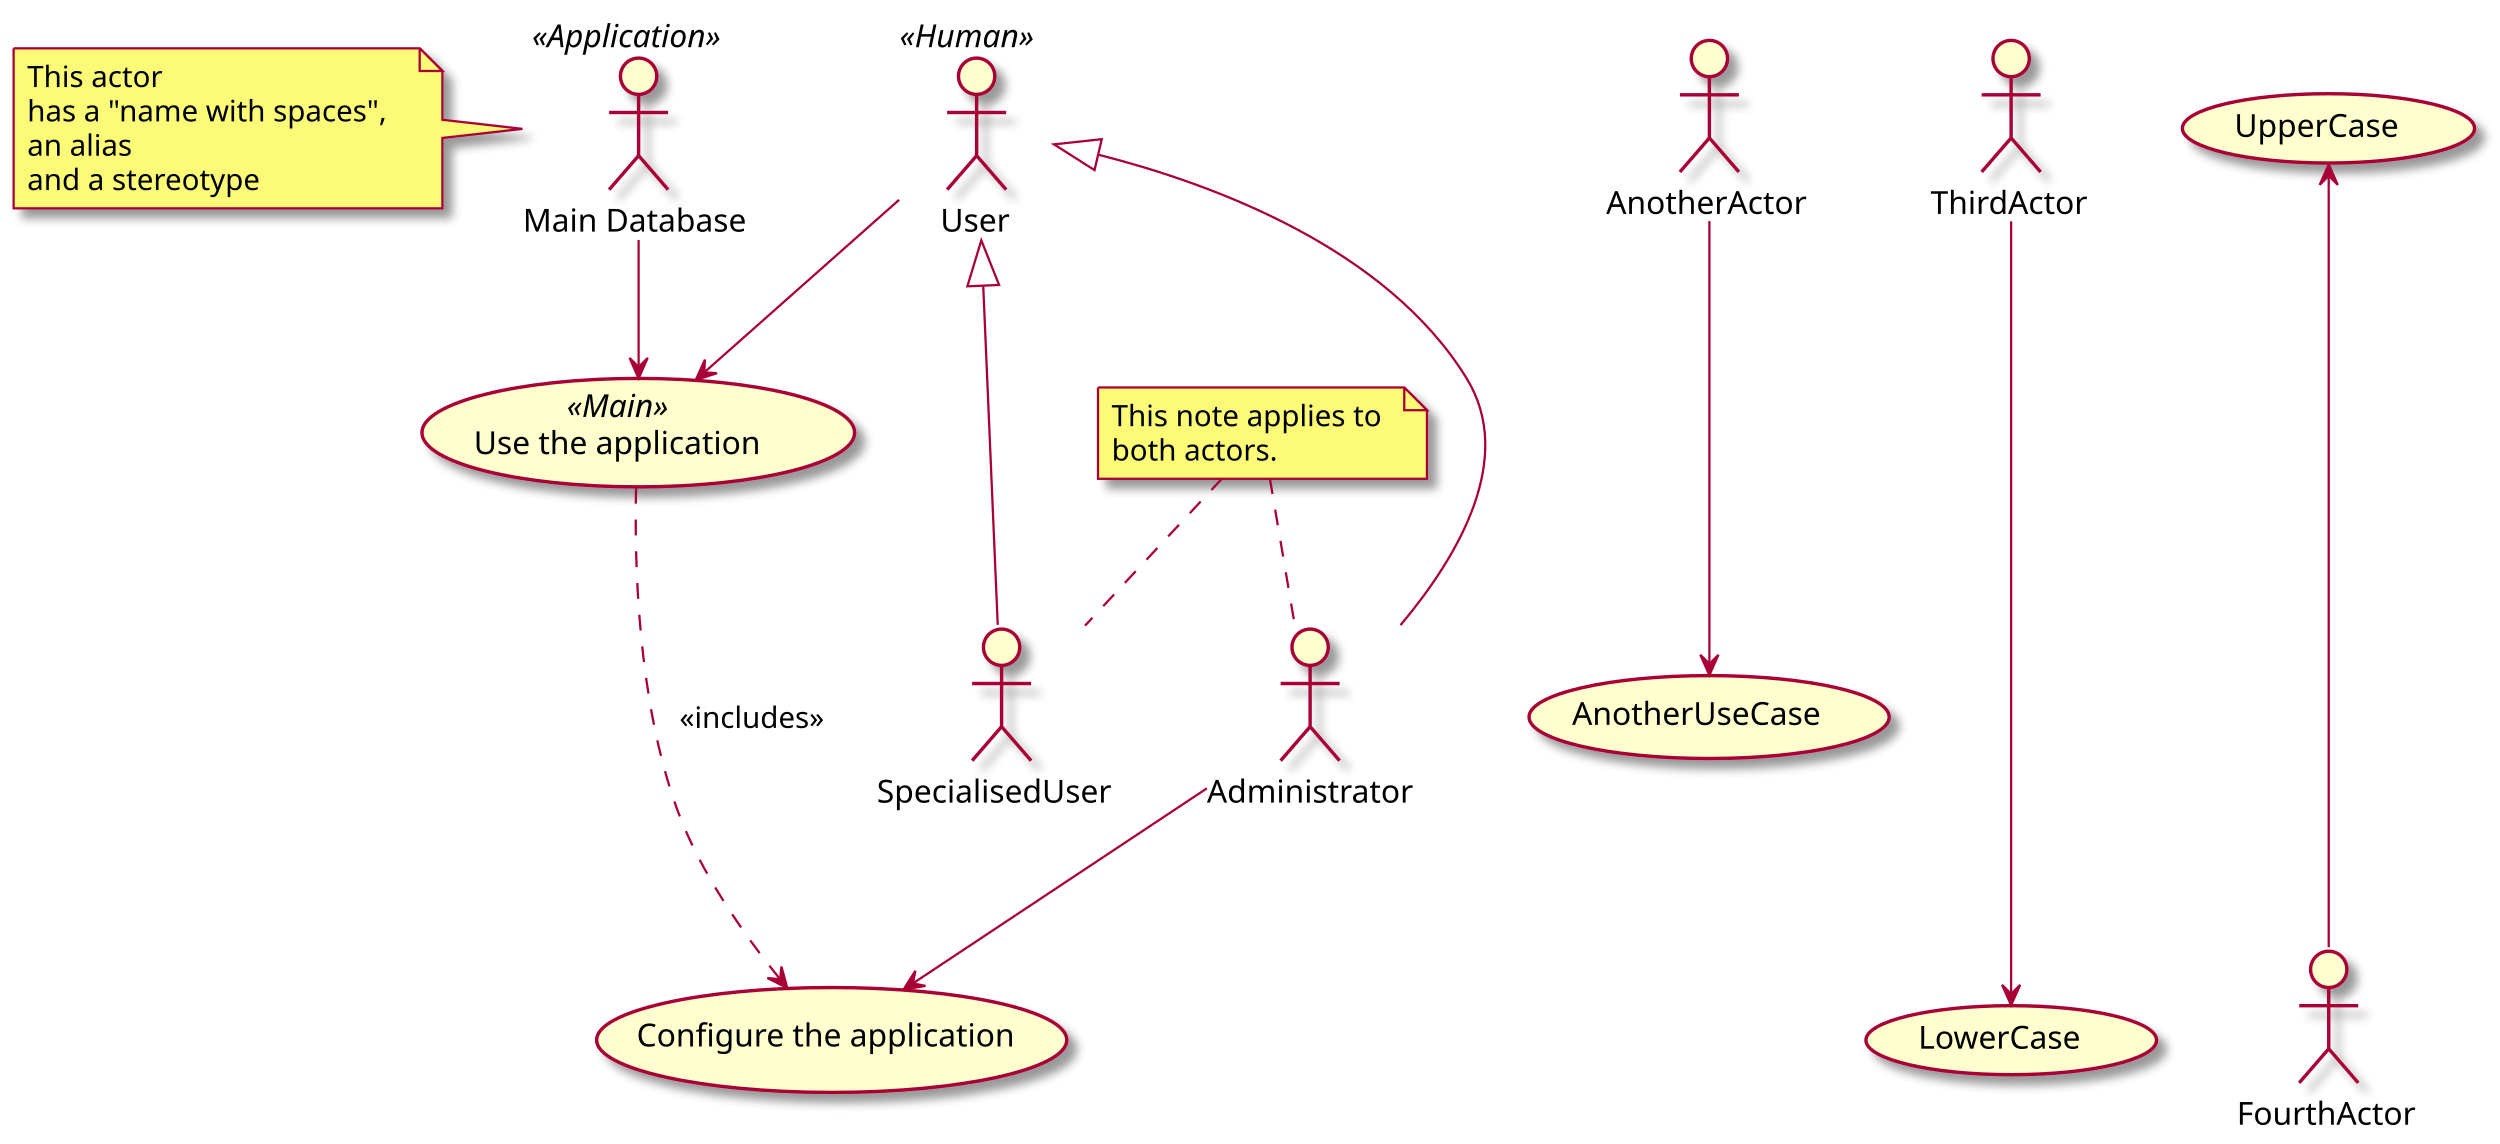
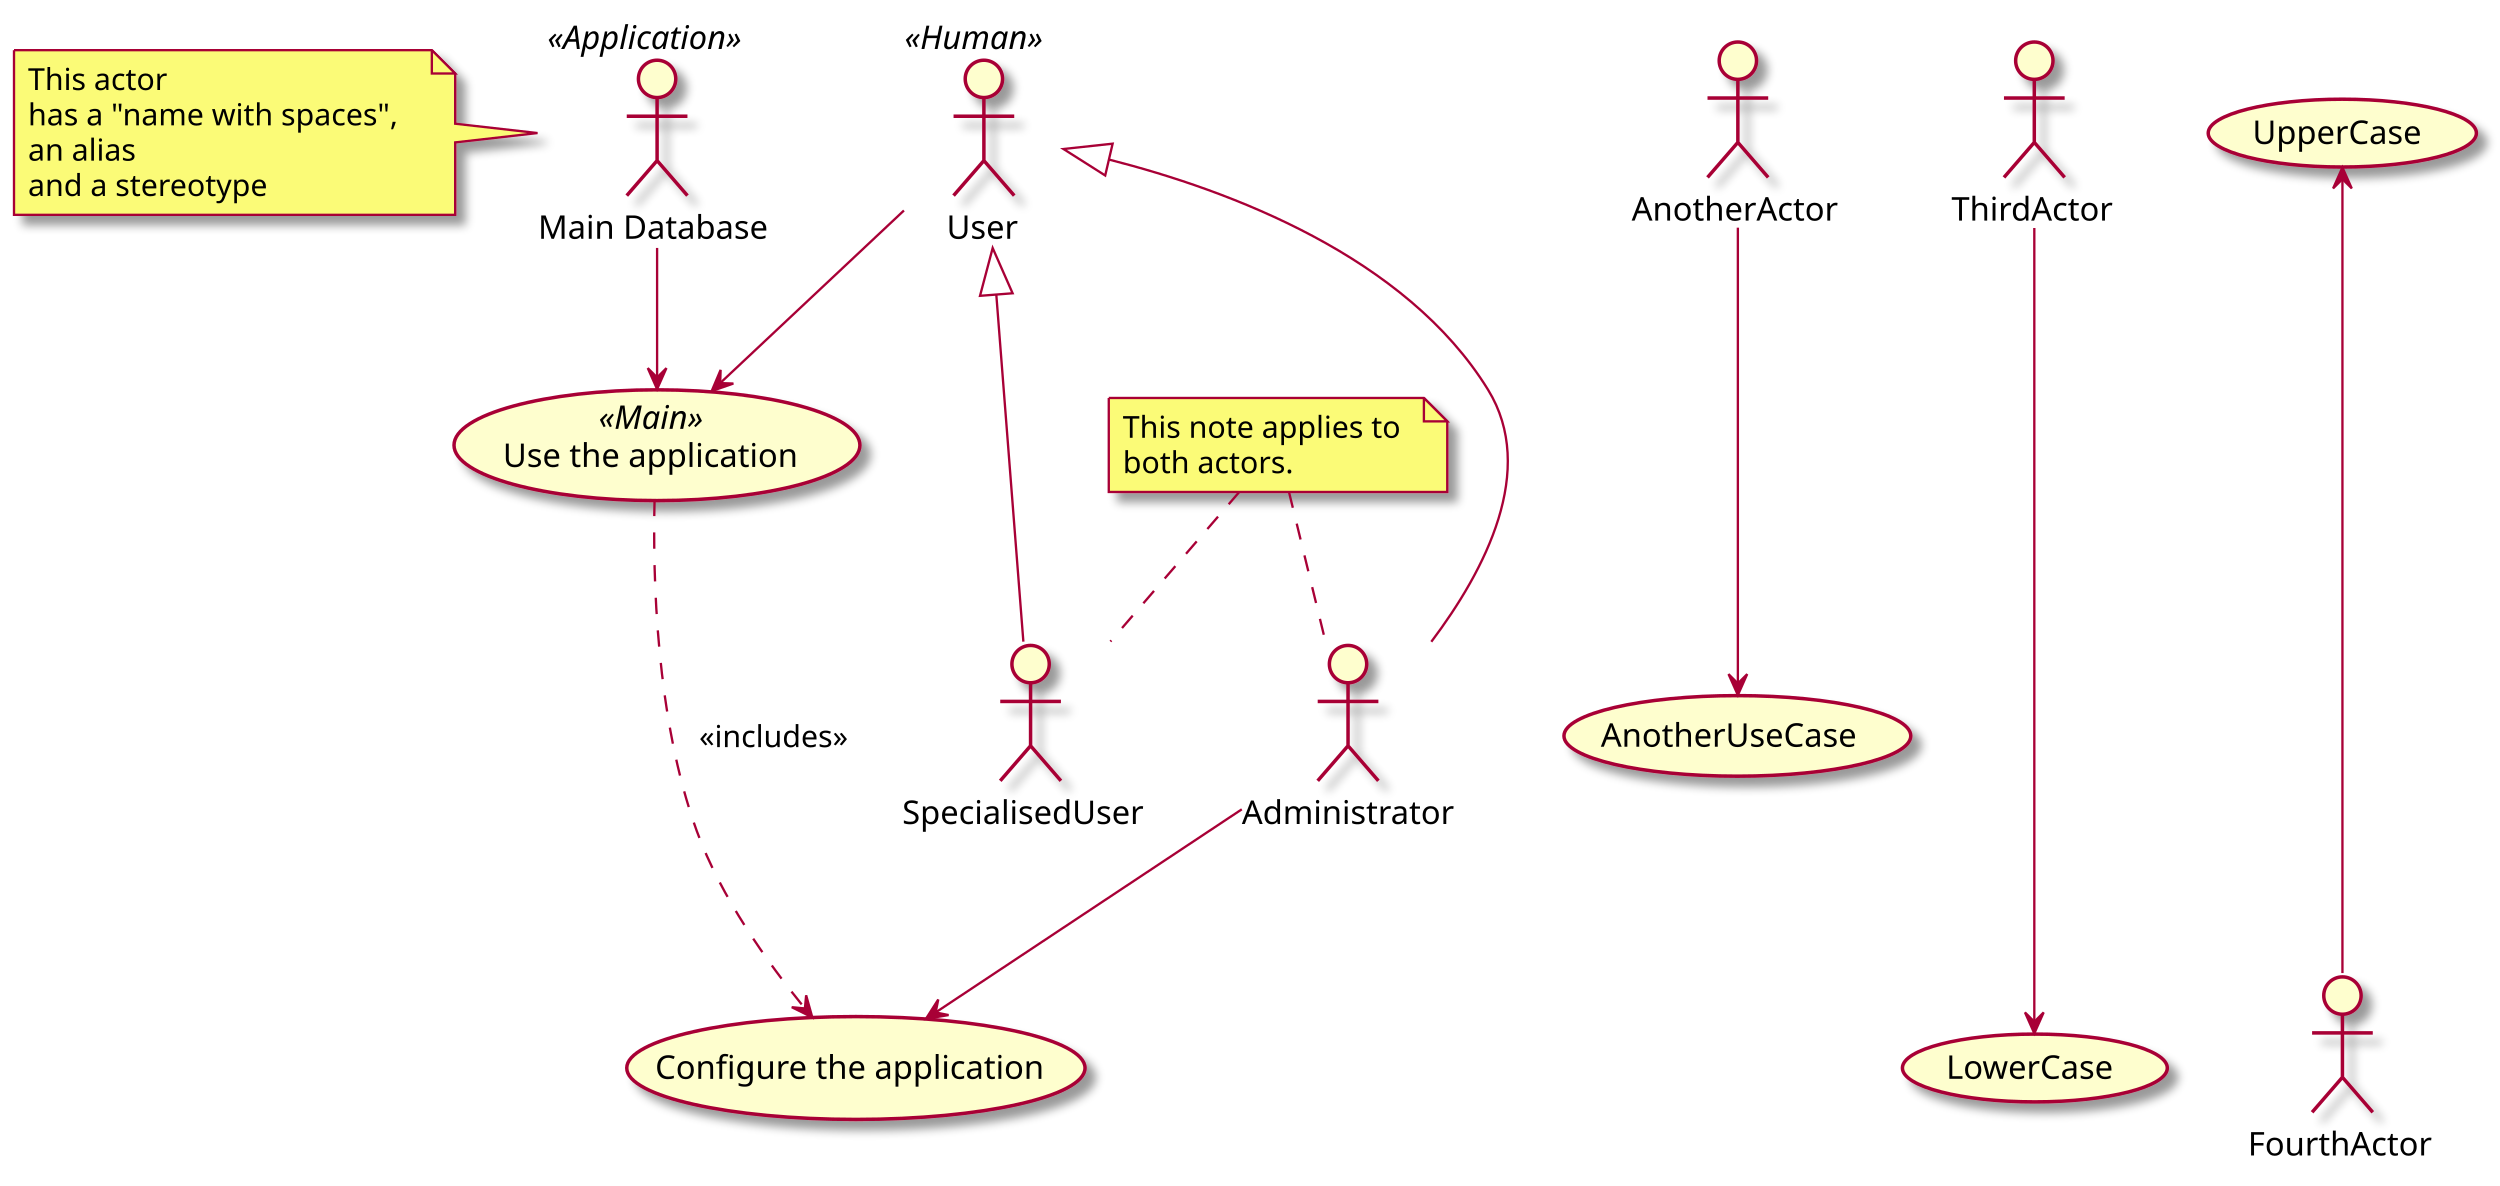
- <svg xmlns="http://www.w3.org/2000/svg" contentScriptType="application/ecmascript" contentStyleType="text/css" height="504px" preserveAspectRatio="none" style="width:1102px;height:504px;" version="1.1" viewBox="0 0 1102 504" width="1102px" zoomAndPan="magnify">
+ <svg xmlns="http://www.w3.org/2000/svg" contentScriptType="application/ecmascript" contentStyleType="text/css" height="508px" preserveAspectRatio="none" style="width:1071px;height:508px;" version="1.1" viewBox="0 0 1071 508" width="1071px" zoomAndPan="magnify">
  <defs>
    <filter height="300%" id="foabf21l2so06" width="300%" x="-1" y="-1">
      <feGaussianBlur result="blurOut" stdDeviation="2.0" />
      <feColorMatrix in="blurOut" result="blurOut2" type="matrix" values="0 0 0 0 0 0 0 0 0 0 0 0 0 0 0 0 0 0 .4 0" />
      <feOffset dx="4.0" dy="4.0" in="blurOut2" result="blurOut3" />
      <feBlend in="SourceGraphic" in2="blurOut3" mode="normal" />
    </filter>
  </defs>
  <g>
-     <ellipse cx="281.5" cy="33.599" fill="#FEFECE" filter="url(#foabf21l2so06)" rx="8" ry="8" style="stroke:#A80036;stroke-width:1.5;" />
-     <path d="M281.5,41.599 L281.5,68.599 M268.5,49.599 L294.5,49.599 M281.5,68.599 L268.5,83.599 M281.5,68.599 L294.5,83.599 " fill="none" filter="url(#foabf21l2so06)" style="stroke:#A80036;stroke-width:1.5;" />
-     <text fill="#000000" font-family="sans-serif" font-size="14" lengthAdjust="spacingAndGlyphs" textLength="102" x="230.5" y="102.094">Main Database</text>
-     <text fill="#000000" font-family="sans-serif" font-size="14" font-style="italic" lengthAdjust="spacingAndGlyphs" textLength="94" x="234.5" y="20.797">«Application»</text>
-     <path d="M6,21.302 L6,91.833 A0,0 0 0 0 6,91.833 L195,91.833 A0,0 0 0 0 195,91.833 L195,60.802 L230.28,56.802 L195,52.802 L195,31.302 L185,21.302 L6,21.302 A0,0 0 0 0 6,21.302 " fill="#FBFB77" filter="url(#foabf21l2so06)" style="stroke:#A80036;stroke-width:1.0;" />
-     <path d="M185,21.302 L185,31.302 L195,31.302 L185,21.302 " fill="#FBFB77" style="stroke:#A80036;stroke-width:1.0;" />
-     <text fill="#000000" font-family="sans-serif" font-size="13" lengthAdjust="spacingAndGlyphs" textLength="62" x="12" y="38.369">This actor</text>
-     <text fill="#000000" font-family="sans-serif" font-size="13" lengthAdjust="spacingAndGlyphs" textLength="168" x="12" y="53.502">has a "name with spaces",</text>
-     <text fill="#000000" font-family="sans-serif" font-size="13" lengthAdjust="spacingAndGlyphs" textLength="49" x="12" y="68.634">an alias</text>
-     <text fill="#000000" font-family="sans-serif" font-size="13" lengthAdjust="spacingAndGlyphs" textLength="109" x="12" y="83.767">and a stereotype</text>
-     <ellipse cx="430.5" cy="33.599" fill="#FEFECE" filter="url(#foabf21l2so06)" rx="8" ry="8" style="stroke:#A80036;stroke-width:1.5;" />
-     <path d="M430.5,41.599 L430.5,68.599 M417.5,49.599 L443.5,49.599 M430.5,68.599 L417.5,83.599 M430.5,68.599 L443.5,83.599 " fill="none" filter="url(#foabf21l2so06)" style="stroke:#A80036;stroke-width:1.5;" />
-     <text fill="#000000" font-family="sans-serif" font-size="14" lengthAdjust="spacingAndGlyphs" textLength="32" x="414.5" y="102.094">User</text>
-     <text fill="#000000" font-family="sans-serif" font-size="14" font-style="italic" lengthAdjust="spacingAndGlyphs" textLength="68" x="396.5" y="20.797">«Human»</text>
-     <ellipse cx="441.5" cy="285.302" fill="#FEFECE" filter="url(#foabf21l2so06)" rx="8" ry="8" style="stroke:#A80036;stroke-width:1.5;" />
-     <path d="M441.5,293.302 L441.5,320.302 M428.5,301.302 L454.5,301.302 M441.5,320.302 L428.5,335.302 M441.5,320.302 L454.5,335.302 " fill="none" filter="url(#foabf21l2so06)" style="stroke:#A80036;stroke-width:1.5;" />
-     <text fill="#000000" font-family="sans-serif" font-size="14" lengthAdjust="spacingAndGlyphs" textLength="110" x="386.5" y="353.797">SpecialisedUser</text>
-     <ellipse cx="577.5" cy="285.302" fill="#FEFECE" filter="url(#foabf21l2so06)" rx="8" ry="8" style="stroke:#A80036;stroke-width:1.5;" />
-     <path d="M577.5,293.302 L577.5,320.302 M564.5,301.302 L590.5,301.302 M577.5,320.302 L564.5,335.302 M577.5,320.302 L590.5,335.302 " fill="none" filter="url(#foabf21l2so06)" style="stroke:#A80036;stroke-width:1.5;" />
-     <text fill="#000000" font-family="sans-serif" font-size="14" lengthAdjust="spacingAndGlyphs" textLength="91" x="532" y="353.797">Administrator</text>
-     <ellipse cx="281.361" cy="190.707" fill="#FEFECE" filter="url(#foabf21l2so06)" rx="95.361" ry="23.906" style="stroke:#A80036;stroke-width:1.5;" />
-     <text fill="#000000" font-family="sans-serif" font-size="14" font-style="italic" lengthAdjust="spacingAndGlyphs" textLength="50" x="249.833" y="183.854">«Main»</text>
-     <text fill="#000000" font-family="sans-serif" font-size="14" lengthAdjust="spacingAndGlyphs" textLength="132" x="208.833" y="200.151">Use the application</text>
-     <ellipse cx="366.618" cy="458.425" fill="#FEFECE" filter="url(#foabf21l2so06)" rx="103.618" ry="23.123" style="stroke:#A80036;stroke-width:1.5;" />
-     <text fill="#000000" font-family="sans-serif" font-size="14" lengthAdjust="spacingAndGlyphs" textLength="172" x="280.618" y="461.272">Configure the application</text>
-     <path d="M484,170.802 L484,211.067 L629,211.067 L629,180.802 L619,170.802 L484,170.802 " fill="#FBFB77" filter="url(#foabf21l2so06)" style="stroke:#A80036;stroke-width:1.0;" />
-     <path d="M619,170.802 L619,180.802 L629,180.802 L619,170.802 " fill="#FBFB77" style="stroke:#A80036;stroke-width:1.0;" />
-     <text fill="#000000" font-family="sans-serif" font-size="13" lengthAdjust="spacingAndGlyphs" textLength="124" x="490" y="187.869">This note applies to</text>
-     <text fill="#000000" font-family="sans-serif" font-size="13" lengthAdjust="spacingAndGlyphs" textLength="77" x="490" y="203.001">both actors.</text>
-     <ellipse cx="753.5" cy="25.802" fill="#FEFECE" filter="url(#foabf21l2so06)" rx="8" ry="8" style="stroke:#A80036;stroke-width:1.5;" />
-     <path d="M753.5,33.802 L753.5,60.802 M740.5,41.802 L766.5,41.802 M753.5,60.802 L740.5,75.802 M753.5,60.802 L766.5,75.802 " fill="none" filter="url(#foabf21l2so06)" style="stroke:#A80036;stroke-width:1.5;" />
-     <text fill="#000000" font-family="sans-serif" font-size="14" lengthAdjust="spacingAndGlyphs" textLength="91" x="708" y="94.297">AnotherActor</text>
-     <ellipse cx="753.374" cy="316.077" fill="#FEFECE" filter="url(#foabf21l2so06)" rx="79.374" ry="18.275" style="stroke:#A80036;stroke-width:1.5;" />
-     <text fill="#000000" font-family="sans-serif" font-size="14" lengthAdjust="spacingAndGlyphs" textLength="117" x="692.968" y="319.527">AnotherUseCase</text>
-     <ellipse cx="886.5" cy="25.802" fill="#FEFECE" filter="url(#foabf21l2so06)" rx="8" ry="8" style="stroke:#A80036;stroke-width:1.5;" />
-     <path d="M886.5,33.802 L886.5,60.802 M873.5,41.802 L899.5,41.802 M886.5,60.802 L873.5,75.802 M886.5,60.802 L899.5,75.802 " fill="none" filter="url(#foabf21l2so06)" style="stroke:#A80036;stroke-width:1.5;" />
-     <text fill="#000000" font-family="sans-serif" font-size="14" lengthAdjust="spacingAndGlyphs" textLength="71" x="851" y="94.297">ThirdActor</text>
-     <ellipse cx="886.559" cy="458.514" fill="#FEFECE" filter="url(#foabf21l2so06)" rx="64.059" ry="15.212" style="stroke:#A80036;stroke-width:1.5;" />
-     <text fill="#000000" font-family="sans-serif" font-size="14" lengthAdjust="spacingAndGlyphs" textLength="76" x="845.559" y="462.261">LowerCase</text>
-     <ellipse cx="1026.396" cy="56.581" fill="#FEFECE" filter="url(#foabf21l2so06)" rx="64.396" ry="15.279" style="stroke:#A80036;stroke-width:1.5;" />
-     <text fill="#000000" font-family="sans-serif" font-size="14" lengthAdjust="spacingAndGlyphs" textLength="77" x="984.896" y="60.329">UpperCase</text>
-     <ellipse cx="1026.5" cy="427.302" fill="#FEFECE" filter="url(#foabf21l2so06)" rx="8" ry="8" style="stroke:#A80036;stroke-width:1.5;" />
-     <path d="M1026.5,435.302 L1026.5,462.302 M1013.5,443.302 L1039.5,443.302 M1026.5,462.302 L1013.5,477.302 M1026.5,462.302 L1039.5,477.302 " fill="none" filter="url(#foabf21l2so06)" style="stroke:#A80036;stroke-width:1.5;" />
-     <text fill="#000000" font-family="sans-serif" font-size="14" lengthAdjust="spacingAndGlyphs" textLength="81" x="986" y="495.797">FourthActor</text>
-     <path d="M433.41,126.022 C435.45,173.662 438.1,235.622 439.8,275.432 " fill="none" id="User-backto-SpecialisedUser" style="stroke:#A80036;stroke-width:1.0;" />
-     <polygon fill="none" points="426.42,126.212,432.56,105.932,440.4,125.612,426.42,126.212" style="stroke:#A80036;stroke-width:1.0;" />
-     <path d="M484.1,68.172 C535.82,81.342 611.3,109.612 646.5,166.802 C668.11,201.902 643.1,244.882 617.35,275.552 " fill="none" id="User-backto-Administrator" style="stroke:#A80036;stroke-width:1.0;" />
-     <polygon fill="none" points="482.47,74.982,464.58,63.632,485.65,61.352,482.47,74.982" style="stroke:#A80036;stroke-width:1.0;" />
-     <path d="M280.39,215.002 C279.61,247.672 280.98,308.632 298.5,356.802 C308.61,384.592 328.08,412.132 343.6,431.332 " fill="none" id="Use-to-Config" style="stroke:#A80036;stroke-width:1.0;stroke-dasharray:7.0,7.0;" />
-     <polygon fill="#A80036" points="347.05,435.542,344.441,426.045,343.882,431.674,338.252,431.114,347.05,435.542" style="stroke:#A80036;stroke-width:1.0;" />
-     <text fill="#000000" font-family="sans-serif" font-size="13" lengthAdjust="spacingAndGlyphs" textLength="68" x="299.5" y="320.869">«includes»</text>
-     <path d="M396.32,88.082 C370.38,111.062 335.12,142.302 310.54,164.072 " fill="none" id="User-to-Use" style="stroke:#A80036;stroke-width:1.0;" />
-     <polygon fill="#A80036" points="306.69,167.482,316.073,164.49,310.426,164.159,310.757,158.512,306.69,167.482" style="stroke:#A80036;stroke-width:1.0;" />
-     <path d="M281.5,105.832 C281.5,124.502 281.5,145.262 281.5,161.462 " fill="none" id="DB-to-Use" style="stroke:#A80036;stroke-width:1.0;" />
-     <polygon fill="#A80036" points="281.5,166.772,285.5,157.772,281.5,161.772,277.5,157.772,281.5,166.772" style="stroke:#A80036;stroke-width:1.0;" />
-     <path d="M531.98,347.512 C493.21,373.232 438.26,409.682 402.51,433.412 " fill="none" id="Administrator-to-Config" style="stroke:#A80036;stroke-width:1.0;" />
-     <polygon fill="#A80036" points="398.24,436.242,407.947,434.578,402.4,433.468,403.51,427.921,398.24,436.242" style="stroke:#A80036;stroke-width:1.0;" />
-     <path d="M559.74,210.832 C562.67,228.082 567.09,254.062 570.78,275.802 " fill="none" id="MyNote-Administrator" style="stroke:#A80036;stroke-width:1.0;stroke-dasharray:7.0,7.0;" />
-     <path d="M538.78,210.832 C522.72,228.082 498.52,254.062 478.28,275.802 " fill="none" id="MyNote-SpecialisedUser" style="stroke:#A80036;stroke-width:1.0;stroke-dasharray:7.0,7.0;" />
-     <path d="M753.5,97.472 C753.5,152.102 753.5,248.712 753.5,292.542 " fill="none" id="AnotherActor-to-AnotherUseCase" style="stroke:#A80036;stroke-width:1.0;" />
-     <polygon fill="#A80036" points="753.5,297.622,757.5,288.622,753.5,292.622,749.5,288.622,753.5,297.622" style="stroke:#A80036;stroke-width:1.0;" />
-     <path d="M886.5,97.572 C886.5,181.862 886.5,375.852 886.5,437.862 " fill="none" id="ThirdActor-to-LowerCase" style="stroke:#A80036;stroke-width:1.0;" />
-     <polygon fill="#A80036" points="886.5,443.112,890.5,434.112,886.5,438.112,882.5,434.112,886.5,443.112" style="stroke:#A80036;stroke-width:1.0;" />
-     <path d="M1026.5,77.802 C1026.5,140.422 1026.5,333.522 1026.5,417.552 " fill="none" id="UpperCase-backto-FourthActor" style="stroke:#A80036;stroke-width:1.0;" />
-     <polygon fill="#A80036" points="1026.5,72.492,1022.5,81.492,1026.5,77.492,1030.5,81.492,1026.5,72.492" style="stroke:#A80036;stroke-width:1.0;" />
+     <ellipse cx="281.5" cy="33.797" fill="#FEFECE" filter="url(#foabf21l2so06)" rx="8" ry="8" style="stroke: #A80036; stroke-width: 1.5;" />
+     <path d="M281.5,41.797 L281.5,68.797 M268.5,49.797 L294.5,49.797 M281.5,68.797 L268.5,83.797 M281.5,68.797 L294.5,83.797 " fill="none" filter="url(#foabf21l2so06)" style="stroke: #A80036; stroke-width: 1.5;" />
+     <text fill="#000000" font-family="sans-serif" font-size="14" lengthAdjust="spacingAndGlyphs" textLength="102" x="230.5" y="102.292">Main Database</text>
+     <text fill="#000000" font-family="sans-serif" font-size="14" font-style="italic" lengthAdjust="spacingAndGlyphs" textLength="94" x="234.5" y="20.995">«Application»</text>
+     <path d="M6,21.5 L6,92.031 A0,0 0 0 0 6,92.031 L195,92.031 A0,0 0 0 0 195,92.031 L195,61 L230.28,57 L195,53 L195,31.5 L185,21.5 L6,21.5 A0,0 0 0 0 6,21.5 " fill="#FBFB77" filter="url(#foabf21l2so06)" style="stroke: #A80036; stroke-width: 1.0;" />
+     <path d="M185,21.5 L185,31.5 L195,31.5 L185,21.5 " fill="#FBFB77" style="stroke: #A80036; stroke-width: 1.0;" />
+     <text fill="#000000" font-family="sans-serif" font-size="13" lengthAdjust="spacingAndGlyphs" textLength="62" x="12" y="38.567">This actor</text>
+     <text fill="#000000" font-family="sans-serif" font-size="13" lengthAdjust="spacingAndGlyphs" textLength="168" x="12" y="53.7">has a "name with spaces",</text>
+     <text fill="#000000" font-family="sans-serif" font-size="13" lengthAdjust="spacingAndGlyphs" textLength="49" x="12" y="68.832">an alias</text>
+     <text fill="#000000" font-family="sans-serif" font-size="13" lengthAdjust="spacingAndGlyphs" textLength="109" x="12" y="83.965">and a stereotype</text>
+     <ellipse cx="421.5" cy="33.797" fill="#FEFECE" filter="url(#foabf21l2so06)" rx="8" ry="8" style="stroke: #A80036; stroke-width: 1.5;" />
+     <path d="M421.5,41.797 L421.5,68.797 M408.5,49.797 L434.5,49.797 M421.5,68.797 L408.5,83.797 M421.5,68.797 L434.5,83.797 " fill="none" filter="url(#foabf21l2so06)" style="stroke: #A80036; stroke-width: 1.5;" />
+     <text fill="#000000" font-family="sans-serif" font-size="14" lengthAdjust="spacingAndGlyphs" textLength="32" x="405.5" y="102.292">User</text>
+     <text fill="#000000" font-family="sans-serif" font-size="14" font-style="italic" lengthAdjust="spacingAndGlyphs" textLength="68" x="387.5" y="20.995">«Human»</text>
+     <ellipse cx="441.5" cy="284.5" fill="#FEFECE" filter="url(#foabf21l2so06)" rx="8" ry="8" style="stroke: #A80036; stroke-width: 1.5;" />
+     <path d="M441.5,292.5 L441.5,319.5 M428.5,300.5 L454.5,300.5 M441.5,319.5 L428.5,334.5 M441.5,319.5 L454.5,334.5 " fill="none" filter="url(#foabf21l2so06)" style="stroke: #A80036; stroke-width: 1.5;" />
+     <text fill="#000000" font-family="sans-serif" font-size="14" lengthAdjust="spacingAndGlyphs" textLength="110" x="386.5" y="352.995">SpecialisedUser</text>
+     <ellipse cx="577.5" cy="284.5" fill="#FEFECE" filter="url(#foabf21l2so06)" rx="8" ry="8" style="stroke: #A80036; stroke-width: 1.5;" />
+     <path d="M577.5,292.5 L577.5,319.5 M564.5,300.5 L590.5,300.5 M577.5,319.5 L564.5,334.5 M577.5,319.5 L590.5,334.5 " fill="none" filter="url(#foabf21l2so06)" style="stroke: #A80036; stroke-width: 1.5;" />
+     <text fill="#000000" font-family="sans-serif" font-size="14" lengthAdjust="spacingAndGlyphs" textLength="91" x="532" y="352.995">Administrator</text>
+     <ellipse cx="281.442" cy="190.727" fill="#FEFECE" filter="url(#foabf21l2so06)" rx="86.942" ry="23.727" style="stroke: #A80036; stroke-width: 1.5;" />
+     <text fill="#000000" font-family="sans-serif" font-size="14" font-style="italic" lengthAdjust="spacingAndGlyphs" textLength="50" x="256.442" y="183.738">«Main»</text>
+     <text fill="#000000" font-family="sans-serif" font-size="14" lengthAdjust="spacingAndGlyphs" textLength="132" x="215.442" y="200.034">Use the application</text>
+     <ellipse cx="366.663" cy="457.533" fill="#FEFECE" filter="url(#foabf21l2so06)" rx="98.163" ry="22.032" style="stroke: #A80036; stroke-width: 1.5;" />
+     <text fill="#000000" font-family="sans-serif" font-size="14" lengthAdjust="spacingAndGlyphs" textLength="172" x="280.663" y="462.181">Configure the application</text>
+     <path d="M475,170.5 L475,210.766 L620,210.766 L620,180.5 L610,170.5 L475,170.5 " fill="#FBFB77" filter="url(#foabf21l2so06)" style="stroke: #A80036; stroke-width: 1.0;" />
+     <path d="M610,170.5 L610,180.5 L620,180.5 L610,170.5 " fill="#FBFB77" style="stroke: #A80036; stroke-width: 1.0;" />
+     <text fill="#000000" font-family="sans-serif" font-size="13" lengthAdjust="spacingAndGlyphs" textLength="124" x="481" y="187.567">This note applies to</text>
+     <text fill="#000000" font-family="sans-serif" font-size="13" lengthAdjust="spacingAndGlyphs" textLength="77" x="481" y="202.7">both actors.</text>
+     <ellipse cx="744.5" cy="26" fill="#FEFECE" filter="url(#foabf21l2so06)" rx="8" ry="8" style="stroke: #A80036; stroke-width: 1.5;" />
+     <path d="M744.5,34 L744.5,61 M731.5,42 L757.5,42 M744.5,61 L731.5,76 M744.5,61 L757.5,76 " fill="none" filter="url(#foabf21l2so06)" style="stroke: #A80036; stroke-width: 1.5;" />
+     <text fill="#000000" font-family="sans-serif" font-size="14" lengthAdjust="spacingAndGlyphs" textLength="91" x="699" y="94.495">AnotherActor</text>
+     <ellipse cx="744.289" cy="315.258" fill="#FEFECE" filter="url(#foabf21l2so06)" rx="74.289" ry="17.258" style="stroke: #A80036; stroke-width: 1.5;" />
+     <text fill="#000000" font-family="sans-serif" font-size="14" lengthAdjust="spacingAndGlyphs" textLength="117" x="685.789" y="319.906">AnotherUseCase</text>
+     <ellipse cx="871.5" cy="26" fill="#FEFECE" filter="url(#foabf21l2so06)" rx="8" ry="8" style="stroke: #A80036; stroke-width: 1.5;" />
+     <path d="M871.5,34 L871.5,61 M858.5,42 L884.5,42 M871.5,61 L858.5,76 M871.5,61 L884.5,76 " fill="none" filter="url(#foabf21l2so06)" style="stroke: #A80036; stroke-width: 1.5;" />
+     <text fill="#000000" font-family="sans-serif" font-size="14" lengthAdjust="spacingAndGlyphs" textLength="71" x="836" y="94.495">ThirdActor</text>
+     <ellipse cx="871.74" cy="457.524" fill="#FEFECE" filter="url(#foabf21l2so06)" rx="56.74" ry="14.524" style="stroke: #A80036; stroke-width: 1.5;" />
+     <text fill="#000000" font-family="sans-serif" font-size="14" lengthAdjust="spacingAndGlyphs" textLength="76" x="833.74" y="462.172">LowerCase</text>
+     <ellipse cx="1003.447" cy="57.024" fill="#FEFECE" filter="url(#foabf21l2so06)" rx="57.447" ry="14.524" style="stroke: #A80036; stroke-width: 1.5;" />
+     <text fill="#000000" font-family="sans-serif" font-size="14" lengthAdjust="spacingAndGlyphs" textLength="77" x="964.947" y="61.672">UpperCase</text>
+     <ellipse cx="1003.5" cy="426.5" fill="#FEFECE" filter="url(#foabf21l2so06)" rx="8" ry="8" style="stroke: #A80036; stroke-width: 1.5;" />
+     <path d="M1003.5,434.5 L1003.5,461.5 M990.5,442.5 L1016.5,442.5 M1003.5,461.5 L990.5,476.5 M1003.5,461.5 L1016.5,476.5 " fill="none" filter="url(#foabf21l2so06)" style="stroke: #A80036; stroke-width: 1.5;" />
+     <text fill="#000000" font-family="sans-serif" font-size="14" lengthAdjust="spacingAndGlyphs" textLength="81" x="963" y="494.995">FourthActor</text>
+     <path d="M426.82,126.27 C430.52,173.72 435.33,235.31 438.41,274.88 " fill="none" id="User&lt;-SpecialisedUser" style="stroke: #A80036; stroke-width: 1.0;" />
+     <polygon fill="none" points="419.84,126.73,425.26,106.25,433.8,125.64,419.84,126.73" style="stroke: #A80036; stroke-width: 1.0;" />
+     <path d="M475.1,68.37 C526.82,81.54 602.3,109.81 637.5,167 C658.58,201.26 636.32,244.22 613.17,274.93 " fill="none" id="User&lt;-Administrator" style="stroke: #A80036; stroke-width: 1.0;" />
+     <polygon fill="none" points="473.47,75.18,455.58,63.83,476.65,61.55,473.47,75.18" style="stroke: #A80036; stroke-width: 1.0;" />
+     <path d="M280.42,214.09 C279.62,246.52 280.93,307.7 298.5,356 C308.81,384.34 328.86,412.42 344.53,431.66 " fill="none" id="Use-&gt;Config" style="stroke: #A80036; stroke-width: 1.0; stroke-dasharray: 7.0,7.0;" />
+     <polygon fill="#A80036" points="348,435.87,345.353,426.384,344.816,432.015,339.185,431.478,348,435.87" style="stroke: #A80036; stroke-width: 1.0;" />
+     <text fill="#000000" font-family="sans-serif" font-size="13" lengthAdjust="spacingAndGlyphs" textLength="68" x="299.5" y="320.067">«includes»</text>
+     <path d="M387.25,90.17 C363.07,112.88 331.11,142.9 308.68,163.97 " fill="none" id="User-&gt;Use" style="stroke: #A80036; stroke-width: 1.0;" />
+     <polygon fill="#A80036" points="304.88,167.54,314.182,164.304,308.528,164.121,308.711,158.467,304.88,167.54" style="stroke: #A80036; stroke-width: 1.0;" />
+     <path d="M281.5,106.22 C281.5,124.79 281.5,145.38 281.5,161.43 " fill="none" id="DB-&gt;Use" style="stroke: #A80036; stroke-width: 1.0;" />
+     <polygon fill="#A80036" points="281.5,166.7,285.5,157.7,281.5,161.7,277.5,157.7,281.5,166.7" style="stroke: #A80036; stroke-width: 1.0;" />
+     <path d="M531.98,346.71 C492.63,372.81 436.61,409.98 400.91,433.67 " fill="none" id="Administrator-&gt;Config" style="stroke: #A80036; stroke-width: 1.0;" />
+     <polygon fill="#A80036" points="396.66,436.49,406.371,434.849,400.827,433.726,401.95,428.182,396.66,436.49" style="stroke: #A80036; stroke-width: 1.0;" />
+     <path d="M552.19,210.72 C556.36,227.81 562.59,253.35 567.82,274.82 " fill="none" id="MyNote-Administrator" style="stroke: #A80036; stroke-width: 1.0; stroke-dasharray: 7.0,7.0;" />
+     <path d="M530.94,210.72 C516.21,227.81 494.19,253.35 475.7,274.82 " fill="none" id="MyNote-SpecialisedUser" style="stroke: #A80036; stroke-width: 1.0; stroke-dasharray: 7.0,7.0;" />
+     <path d="M744.5,97.52 C744.5,152.23 744.5,249.21 744.5,292.53 " fill="none" id="AnotherActor-&gt;AnotherUseCase" style="stroke: #A80036; stroke-width: 1.0;" />
+     <polygon fill="#A80036" points="744.5,297.79,748.5,288.79,744.5,292.79,740.5,288.79,744.5,297.79" style="stroke: #A80036; stroke-width: 1.0;" />
+     <path d="M871.5,97.67 C871.5,181.94 871.5,376.14 871.5,437.53 " fill="none" id="ThirdActor-&gt;LowerCase" style="stroke: #A80036; stroke-width: 1.0;" />
+     <polygon fill="#A80036" points="871.5,442.72,875.5,433.72,871.5,437.72,867.5,433.72,871.5,442.72" style="stroke: #A80036; stroke-width: 1.0;" />
+     <path d="M1003.5,76.9 C1003.5,138.22 1003.5,332.55 1003.5,416.85 " fill="none" id="UpperCase&lt;-FourthActor" style="stroke: #A80036; stroke-width: 1.0;" />
+     <polygon fill="#A80036" points="1003.5,71.72,999.5,80.72,1003.5,76.72,1007.5,80.72,1003.5,71.72" style="stroke: #A80036; stroke-width: 1.0;" />
  </g>
</svg>
